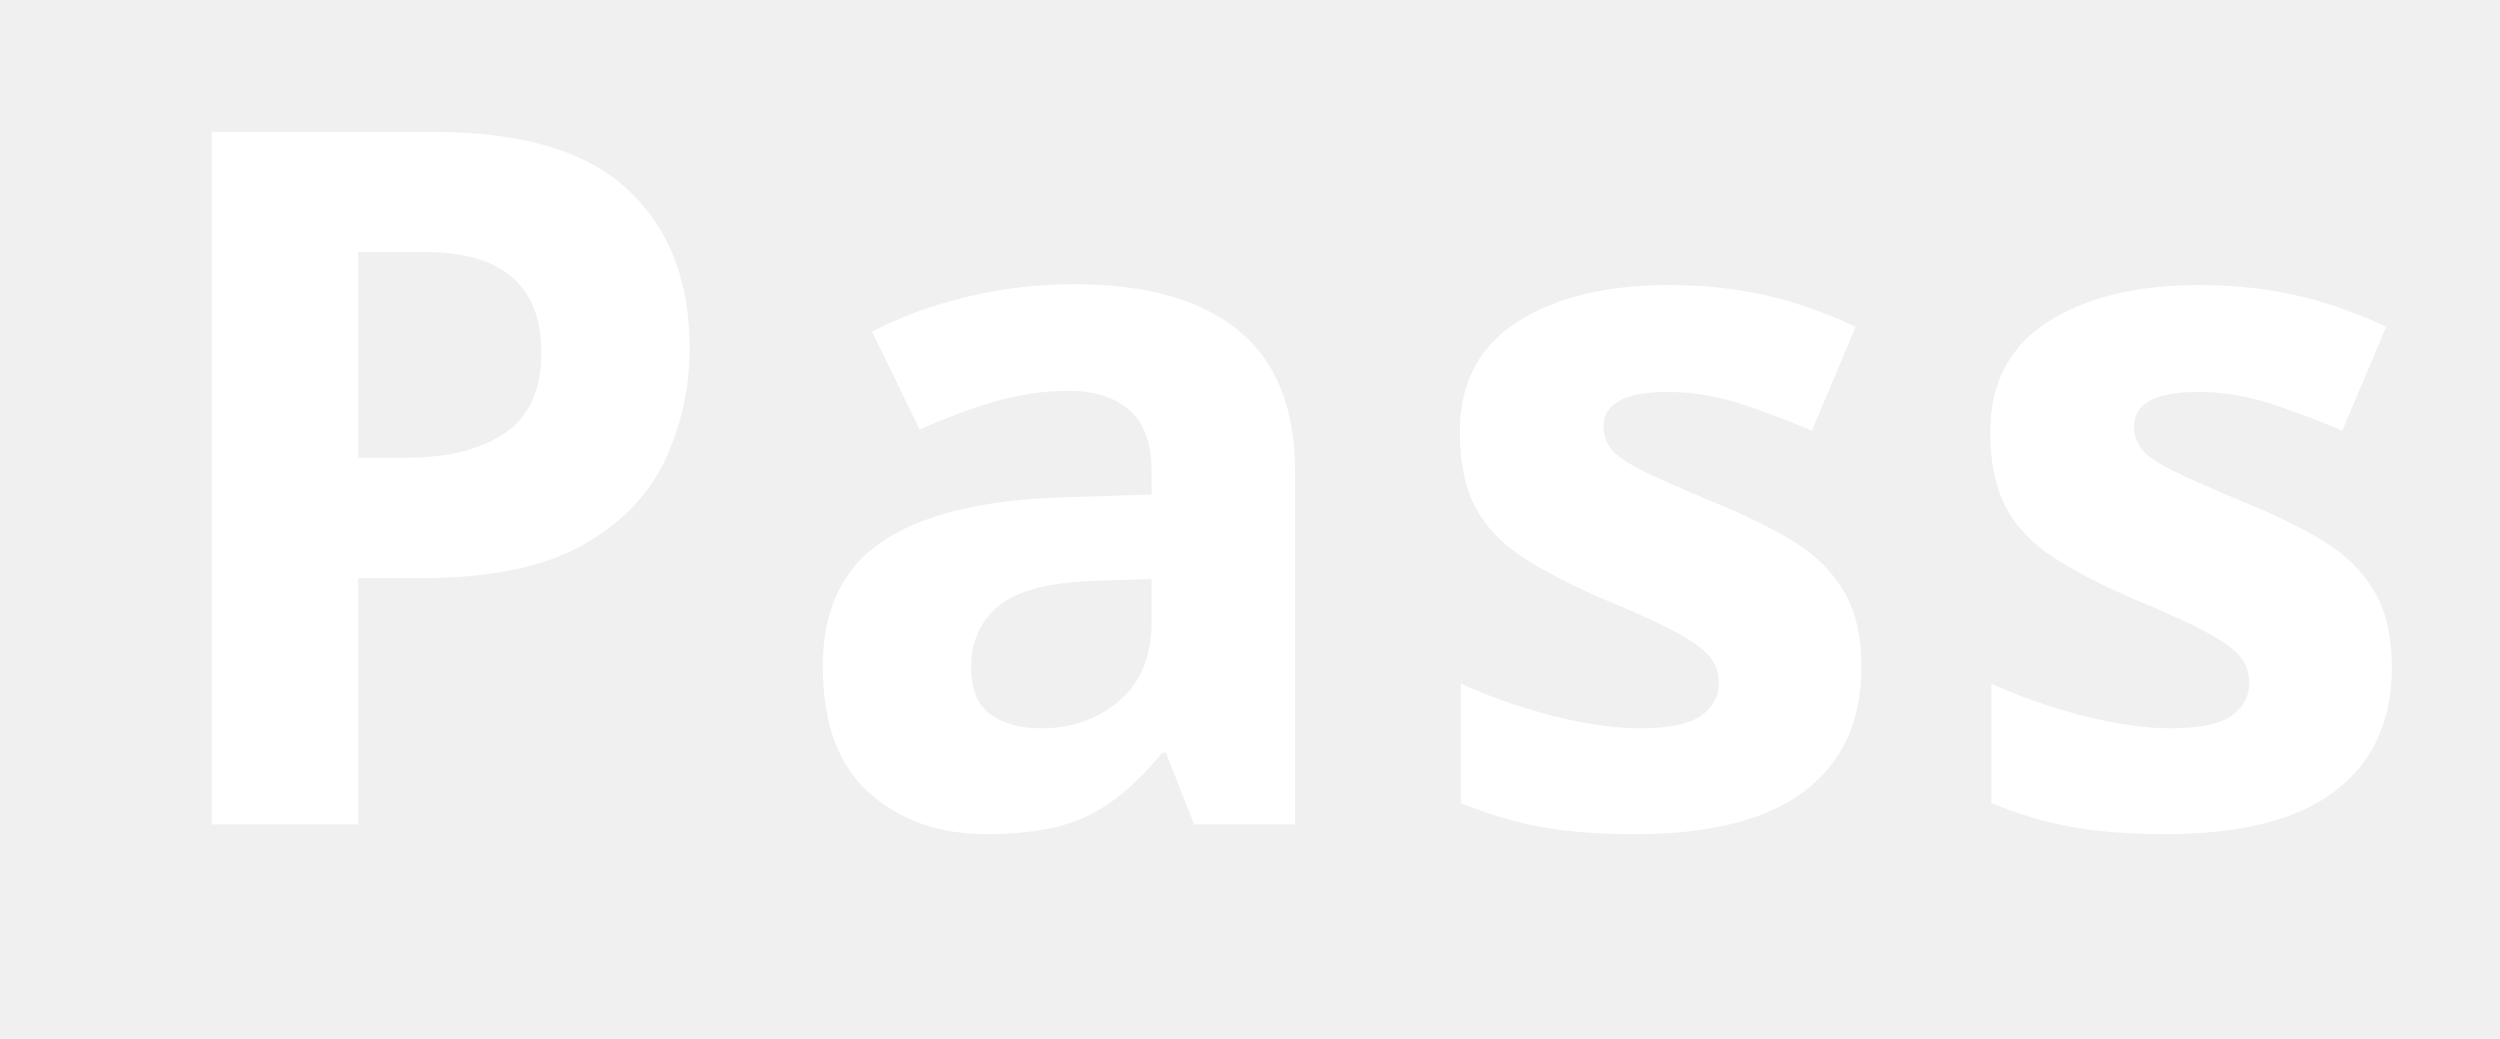
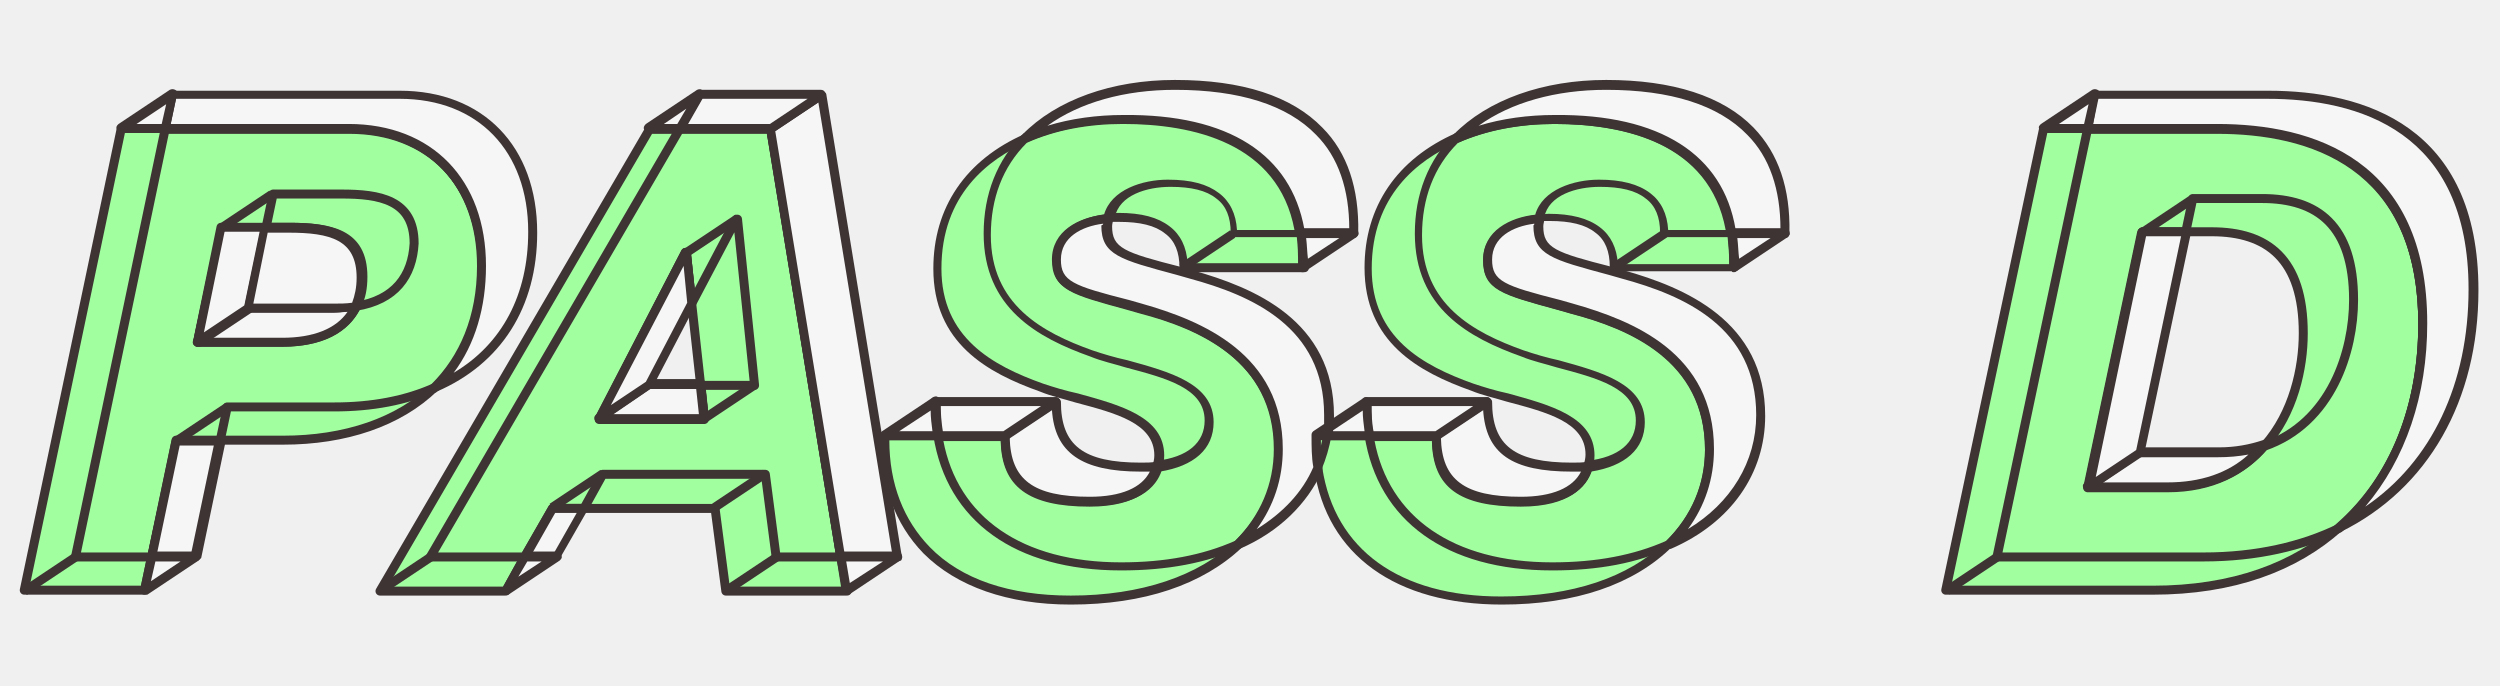
- <svg xmlns="http://www.w3.org/2000/svg" id="Calque_2" data-name="Calque 2" viewBox="0 0 144.35 59.94">
-   <defs>
-     <style>
-       .cls-1 {
-         fill: #fff;
-         font-family: Cinematografica-Heavy, Cinematografica;
-         font-size: 56px;
-         font-weight: 800;
-         letter-spacing: .05em;
-       }
-     </style>
-   </defs>
-   <g id="Calque_1-2" data-name="Calque 1">
-     <text class="cls-1" transform="translate(7.18 47.6)">
-       <tspan x="0" y="0">Pass-D</tspan>
-     </text>
+ <svg xmlns="http://www.w3.org/2000/svg" version="1.1" id="Calque_1" x="0px" y="0px" viewBox="0 0 278.3 76.3" style="enable-background:new 0 0 278.3 76.3;" xml:space="preserve">
+   <style type="text/css">
+ 	.st0{fill:#FFFFFF;}
+ 	.st1{fill:#F45342;}
+ 	.st2{fill:none;stroke:#332824;stroke-width:40;stroke-linecap:round;stroke-miterlimit:10;}
+ 	.st3{fill:none;stroke:#F45342;stroke-width:40;stroke-miterlimit:10;}
+ 	.st4{fill:none;stroke:#000000;stroke-linecap:round;stroke-linejoin:round;stroke-miterlimit:10;}
+ 	.st5{fill:#EFEBE9;stroke:#000000;stroke-miterlimit:10;}
+ 	.st6{fill:#3E3434;stroke:#000000;stroke-miterlimit:10;}
+ 	.st7{fill:#FFFBFA;stroke:#000000;stroke-miterlimit:10;}
+ 	.st8{fill:#DCF8DB;}
+ 	.st9{fill:#A2FFA0;stroke:#000000;stroke-miterlimit:10;}
+ 	.st10{fill:#FFFFFF;stroke:#000000;stroke-miterlimit:10;}
+ 	.st11{fill:#A2FFA0;stroke:#3E3434;stroke-linejoin:round;}
+ 	.st12{fill:#A2FFA0;}
+ 	.st13{fill:#3E3434;}
+ 	.st14{fill:none;stroke:#3E3434;stroke-linejoin:round;}
+ 	.st15{fill:#F6F6F6;}
+ </style>
+   <g>
+     <g>
+       <g>
+         <g>
+           <path class="st11" d="M38.8,14.3H13.5L2.7,65.7h13.4l0.8-3.8l2.7-12.9h11.9c6.9,0,12.9-2,16.9-5.9c3.2-3.2,5.2-7.7,5.2-13.5      C53.6,20.5,48,14.3,38.8,14.3z M24.6,25.3h7.6c4.2,0,8.1,0.6,8.1,5.5c0,1.2-0.2,2.3-0.6,3.2c-1.1,2.4-3.8,4-8.2,4H22L24.6,25.3z      " />
+         </g>
+       </g>
+     </g>
+     <g>
+       <g>
+         <g>
+           <path class="st11" d="M93.6,62l-7.8-47.6H72.3l-30,51.4h14l2.1-3.8l3.1-5.4h18.1l1.2,9.2h13.5L93.6,62z M76.3,28.1h0.1l0.6,5.7      l1,9.1l0.4,3.8H66.7L76.3,28.1z" />
+         </g>
+       </g>
+     </g>
+     <g>
+       <g>
+         <path class="st12" d="M127,34.3c-7.2-1.9-9.4-2.3-9.4-5.4c0-2.9,2.8-4.3,5.8-4.6c0.3,0,0.7,0,1,0c2.4,0,4.2,0.4,5.4,1.4     c1.2,0.9,1.8,2.2,1.8,4.2H145c0-1.4,0-2.6-0.2-3.8c-1.5-9.6-9.9-12.8-19.7-12.8c-3.8,0-7.6,0.7-11,2.1c-5.7,2.5-9.9,7.2-9.9,14.5     c0,7.6,5.2,10.9,11.6,13.2c5.3,1.9,13.1,2.4,13.1,7.6c0,0.4,0,0.8-0.2,1.2c-0.6,2.2-2.9,3.9-7.5,3.9c-6.3,0-9.4-1.8-9.4-7.4H98.5     c-0.1,12.2,8.4,18.4,20.7,18.4c8.5,0,14.8-2.5,18.7-6.2c3-2.9,4.5-6.6,4.5-10.6C142.3,39.9,134.1,36.2,127,34.3z" />
+       </g>
+     </g>
+     <g>
+       <g>
+         <path class="st13" d="M119.2,67.3c-7,0-12.7-2-16.4-5.7c-3.2-3.3-4.8-7.7-4.8-13.1c0-0.3,0.2-0.5,0.5-0.5h13.4     c0.3,0,0.5,0.2,0.5,0.5c0,4.9,2.5,6.8,8.9,6.8c3.9,0,6.4-1.2,7-3.5c0.1-0.3,0.2-0.7,0.2-1.1c0-3.6-4.3-4.7-8.8-5.9     c-1.3-0.4-2.7-0.7-3.9-1.2c-5.9-2.1-11.9-5.4-11.9-13.7c0-6.8,3.6-12.1,10.2-15c3.3-1.4,7.1-2.2,11.2-2.2     c11.9,0,18.8,4.6,20.2,13.2c0.2,1.2,0.3,2.5,0.2,3.9c0,0.3-0.2,0.5-0.5,0.5h-13.4c-0.3,0-0.5-0.2-0.5-0.5c0-1.7-0.5-3-1.6-3.8     c-1.1-0.9-2.8-1.3-5.1-1.3c-0.3,0-0.6,0-1,0c-2.6,0.2-5.3,1.4-5.3,4.1c0,2.4,1.3,2.9,7.6,4.5l1.4,0.4c0,0,0,0,0,0     c6.7,1.9,15.7,5.6,15.7,16.2c0,4.2-1.6,8-4.7,11C133.9,65.1,127.3,67.3,119.2,67.3z M99,49c0,4.9,1.6,8.9,4.5,11.9     c3.5,3.6,8.9,5.4,15.7,5.4c7.8,0,14.3-2.2,18.3-6.1c2.9-2.8,4.4-6.3,4.4-10.2c0-9.9-8.5-13.5-15-15.2l-1.4-0.4     c-6.2-1.7-8.3-2.2-8.3-5.5c0-3.3,3.2-4.8,6.2-5.1c0.3,0,0.7-0.1,1.1-0.1c2.6,0,4.4,0.5,5.7,1.5c1.2,0.9,1.9,2.3,2,4.1h12.4     c0-1.1-0.1-2.2-0.2-3.2c-1.5-10.2-11.3-12.4-19.2-12.4c-3.9,0-7.6,0.7-10.8,2.1c-4.4,1.9-9.6,5.9-9.6,14.1     c0,7.7,5.7,10.8,11.3,12.8c1.2,0.4,2.5,0.8,3.9,1.1c4.7,1.3,9.6,2.6,9.6,6.9c0,0.5-0.1,1-0.2,1.4c-0.4,1.6-2,4.2-7.9,4.2     c-6.8,0-9.8-2.2-9.9-7.3H99z" />
+       </g>
+     </g>
+     <g>
+       <g>
+         <path class="st12" d="M175,34.3c-7.2-1.9-9.4-2.3-9.4-5.4c0-2.9,2.8-4.3,5.8-4.6c0.3,0,0.7,0,1,0c2.4,0,4.2,0.4,5.4,1.4     c1.2,0.9,1.8,2.2,1.8,4.2H193c0-1.4,0-2.6-0.2-3.8c-1.4-9.6-9.9-12.8-19.6-12.8c-3.8,0-7.7,0.7-11,2.1h0     c-5.7,2.5-9.9,7.2-9.9,14.5c0,7.6,5.2,10.9,11.6,13.2c5.3,1.9,13.1,2.4,13.1,7.6c0,0.4,0,0.8-0.2,1.2c-0.6,2.2-2.9,3.9-7.5,3.9     c-6.3,0-9.4-1.8-9.4-7.4h-13.4c0,1.3,0.1,2.5,0.2,3.7c1.5,9.7,9.5,14.7,20.4,14.7c8.5,0,14.8-2.5,18.7-6.2     c3-2.9,4.5-6.6,4.5-10.6C190.4,39.9,182.1,36.2,175,34.3z" />
+       </g>
+     </g>
+     <g>
+       <g>
+         <path class="st13" d="M167.2,67.3c-11.8,0-19.5-5.5-20.9-15.1c-0.2-1.2-0.3-2.4-0.3-3.8c0-0.3,0.2-0.5,0.5-0.5h13.4     c0.3,0,0.5,0.2,0.5,0.5c0,4.9,2.5,6.8,8.9,6.8c3.9,0,6.4-1.2,7-3.5c0.1-0.3,0.2-0.7,0.2-1.1c0-3.6-4.3-4.7-8.8-5.9     c-1.3-0.4-2.7-0.7-3.9-1.2c-5.9-2.1-11.9-5.4-11.9-13.7c0-6.8,3.6-12.1,10.2-15c0,0,0,0,0.1,0c3.3-1.4,7.1-2.2,11.1-2.2     c11.9,0,18.8,4.6,20.1,13.2c0.2,1.2,0.3,2.5,0.2,3.9c0,0.3-0.2,0.5-0.5,0.5h-13.4c-0.3,0-0.5-0.2-0.5-0.5c0-1.7-0.5-3-1.6-3.8     c-1.1-0.9-2.8-1.3-5.1-1.3c-0.3,0-0.6,0-1,0c-2.6,0.2-5.3,1.4-5.3,4.1c0,2.4,1.3,2.9,7.6,4.5l1.4,0.4c0,0,0,0,0,0     c6.7,1.9,15.7,5.5,15.7,16.2c0,4.2-1.6,8-4.7,11C181.9,65.1,175.3,67.3,167.2,67.3z M147,49c0,1.1,0.1,2.1,0.2,3.1     c1.4,9.1,8.6,14.3,19.9,14.3c7.9,0,14.2-2.1,18.3-6.1c2.9-2.8,4.4-6.3,4.4-10.2c0-10-8.5-13.5-15-15.2l-1.4-0.4     c-6.2-1.7-8.3-2.2-8.3-5.5c0-3.3,3.2-4.8,6.2-5.1c0.3,0,0.7-0.1,1.1-0.1c2.5,0,4.4,0.5,5.7,1.5c1.2,0.9,1.9,2.3,2,4.1h12.4     c0-1.1-0.1-2.2-0.2-3.2c-1.5-10.2-11.3-12.4-19.2-12.4c-3.9,0-7.6,0.7-10.8,2.1c0,0,0,0-0.1,0c-4.4,1.9-9.5,5.9-9.5,14     c0,7.7,5.7,10.8,11.3,12.8c1.2,0.4,2.5,0.8,3.9,1.1c4.7,1.3,9.6,2.6,9.6,6.9c0,0.5-0.1,1-0.2,1.4c-0.4,1.6-2,4.2-7.9,4.2     c-6.8,0-9.8-2.1-9.9-7.3H147z" />
+       </g>
+     </g>
+     <g>
+       <g>
+         <g>
+           <path class="st11" d="M246.8,14.3h-19.3l-10.9,51.4h23c9,0,15.9-2.6,20.8-7c6.3-5.5,9.3-13.7,9.3-22.7      C269.7,20.2,260,14.3,246.8,14.3z M238.5,25.8h7.7c6.2,0,10.2,3,10.2,11.3c0,3.9-1.1,8.9-4.3,12.5c-2.3,2.7-5.8,4.6-10.7,4.6      h-8.9L238.5,25.8z" />
+         </g>
+       </g>
+     </g>
+     <g>
+       <g>
+         <g>
+           <g>
+             <g>
+               <path class="st14" d="M38.8,14.3H18.4L8.4,62h8.5l2.7-12.9h4.9l0.8-3.8h11.9c4.2,0,8-0.7,11.3-2.2c3.2-3.2,5.2-7.7,5.2-13.5        C53.6,20.5,48,14.3,38.8,14.3z M39.6,34.1c-1.1,2.4-3.8,4-8.2,4H22l2.7-12.7h4.9l0.8-3.8h7.6c4.2,0,8.1,0.6,8.1,5.5        C45.9,30.7,44,33.4,39.6,34.1z" />
+             </g>
+           </g>
+         </g>
+       </g>
+     </g>
+     <g>
+       <g>
+         <polygon class="st15" points="24.5,49.1 21.8,62 16.9,62 19.6,49.1    " />
+       </g>
+     </g>
+     <g>
+       <g>
+         <path class="st13" d="M21.8,62.5h-4.9c-0.2,0-0.3-0.1-0.4-0.2c-0.1-0.1-0.1-0.3-0.1-0.4L19.2,49c0-0.2,0.3-0.4,0.5-0.4h4.9     c0.2,0,0.3,0.1,0.4,0.2c0.1,0.1,0.1,0.3,0.1,0.4l-2.7,12.9C22.2,62.3,22,62.5,21.8,62.5z M17.5,61.5h3.8l2.5-11.9H20L17.5,61.5z" />
+       </g>
+     </g>
+     <g>
+       <g>
+         <path class="st15" d="M39.6,34.1c-1.1,2.4-3.8,4-8.2,4H22l5.7-3.8h9.4C38,34.3,38.8,34.2,39.6,34.1z" />
+       </g>
+     </g>
+     <g>
+       <g>
+         <path class="st13" d="M31.4,38.6H22c-0.2,0-0.4-0.1-0.5-0.4c-0.1-0.2,0-0.4,0.2-0.6l5.7-3.8c0.1-0.1,0.2-0.1,0.3-0.1h9.4     c0.9,0,1.7-0.1,2.5-0.2c0.2,0,0.4,0,0.5,0.2c0.1,0.1,0.1,0.3,0.1,0.5C39.2,36.3,36.9,38.6,31.4,38.6z M23.6,37.6h7.8     c3.5,0,6-1,7.3-2.9c-0.5,0-1.1,0.1-1.6,0.1h-9.3L23.6,37.6z" />
+       </g>
+     </g>
+     <g>
+       <g>
+         <polygon class="st15" points="29.5,25.3 27.6,34.3 22,38.1 24.6,25.3    " />
+       </g>
+     </g>
+     <g>
+       <g>
+         <path class="st13" d="M22,38.6c-0.1,0-0.2,0-0.3-0.1c-0.2-0.1-0.3-0.3-0.2-0.5l2.7-12.7c0-0.2,0.3-0.4,0.5-0.4h4.9     c0.2,0,0.3,0.1,0.4,0.2c0.1,0.1,0.1,0.3,0.1,0.4l-1.9,9c0,0.1-0.1,0.2-0.2,0.3l-5.7,3.8C22.1,38.6,22,38.6,22,38.6z M25,25.8     L22.7,37l4.5-3l1.7-8.2H25z" />
+       </g>
+     </g>
+     <g>
+       <g>
+         <path class="st15" d="M40.2,30.9c0,1.2-0.2,2.3-0.6,3.2c-0.8,0.1-1.6,0.2-2.5,0.2h-9.4l1.9-9h2.7C36.4,25.3,40.2,25.9,40.2,30.9z     " />
+       </g>
+     </g>
+     <g>
+       <g>
+         <path class="st13" d="M37.1,34.8h-9.4c-0.2,0-0.3-0.1-0.4-0.2c-0.1-0.1-0.1-0.3-0.1-0.4l1.9-9c0-0.2,0.3-0.4,0.5-0.4h2.7     c4.5,0,8.6,0.7,8.6,6c0,1.3-0.2,2.4-0.7,3.4c-0.1,0.2-0.2,0.3-0.4,0.3C38.8,34.7,38,34.8,37.1,34.8z M28.2,33.8h8.8     c0.8,0,1.5,0,2.2-0.1c0.3-0.8,0.5-1.7,0.5-2.8c0-4.2-2.9-5-7.6-5h-2.3L28.2,33.8z" />
+       </g>
+     </g>
+     <g>
+       <g>
+         <path class="st15" d="M59.3,25.9c0,8.7-4.3,14.4-10.8,17.3c3.2-3.2,5.2-7.7,5.2-13.5c0-9.1-5.6-15.3-14.8-15.3H18.4l0.8-3.8h25.3     C53.7,10.5,59.3,16.7,59.3,25.9z" />
+       </g>
+     </g>
+     <g>
+       <g>
+         <path class="st13" d="M48.5,43.7c-0.2,0-0.3-0.1-0.4-0.2c-0.1-0.2-0.1-0.5,0.1-0.6c3.3-3.3,5-7.7,5-13.2c0-9-5.6-14.8-14.3-14.8     H18.4c-0.2,0-0.3-0.1-0.4-0.2c-0.1-0.1-0.1-0.3-0.1-0.4l0.8-3.8c0-0.2,0.3-0.4,0.5-0.4h25.3c9.3,0,15.3,6.2,15.3,15.8     c0,8.3-4,14.6-11.2,17.7C48.6,43.7,48.5,43.7,48.5,43.7z M19,13.8h19.8c9.3,0,15.3,6.2,15.3,15.8c0,4.6-1.2,8.7-3.6,11.9     c5.4-3.2,8.3-8.7,8.3-15.7c0-9-5.6-14.8-14.3-14.8H19.6L19,13.8z" />
+       </g>
+     </g>
+     <g>
+       <g>
+         <g>
+           <g>
+             <path class="st14" d="M85.8,14.3H75.7L47.9,62h10.5l3.1-5.4H65l2.1-3.8h18.1l1.2,9.2h7.2L85.8,14.3z M78.4,46.6H66.7l9.6-18.5       h0.1l0.6,5.7l4.9-9.3l0.1-0.1h0.1l1.9,18.5H78L78.4,46.6z" />
+           </g>
+         </g>
+       </g>
+     </g>
+     <g>
+       <g>
+         <polygon class="st15" points="99.9,62 93.6,62 85.8,14.3 91.5,10.5    " />
+       </g>
+     </g>
+     <g>
+       <g>
+         <path class="st13" d="M99.9,62.5h-6.3c-0.2,0-0.5-0.2-0.5-0.4l-7.8-47.6c0-0.2,0.1-0.4,0.2-0.5l5.7-3.8c0.1-0.1,0.3-0.1,0.5,0     c0.2,0.1,0.3,0.2,0.3,0.4l8.4,51.4c0,0.1,0,0.3-0.1,0.4C100.2,62.4,100.1,62.5,99.9,62.5z M94,61.5h5.3l-8.2-50.1l-4.8,3.2     L94,61.5z" />
+       </g>
+     </g>
+     <g>
+       <g>
+         <polygon class="st15" points="91.5,10.5 85.8,14.3 75.7,14.3 77.9,10.5    " />
+       </g>
+     </g>
+     <g>
+       <g>
+         <path class="st13" d="M85.8,14.8H75.7c-0.2,0-0.3-0.1-0.4-0.3c-0.1-0.2-0.1-0.3,0-0.5l2.2-3.8c0.1-0.2,0.3-0.2,0.4-0.2h13.5     c0.2,0,0.4,0.1,0.5,0.4s0,0.4-0.2,0.6l-5.7,3.8C86,14.8,85.9,14.8,85.8,14.8z M76.6,13.8h9.1l4.2-2.8H78.2L76.6,13.8z" />
+       </g>
+     </g>
+     <g>
+       <g>
+         <polygon class="st15" points="78.4,46.6 66.7,46.6 72.3,42.8 78,42.8    " />
+       </g>
+     </g>
+     <g>
+       <g>
+         <path class="st13" d="M78.4,47.1H66.7c-0.2,0-0.4-0.1-0.5-0.4s0-0.4,0.2-0.6l5.7-3.8c0.1-0.1,0.2-0.1,0.3-0.1H78     c0.3,0,0.5,0.2,0.5,0.4l0.4,3.8c0,0.1,0,0.3-0.1,0.4C78.7,47,78.5,47.1,78.4,47.1z M68.3,46.1h9.5l-0.3-2.8h-5.1L68.3,46.1z" />
+       </g>
+     </g>
+     <g>
+       <g>
+         <polygon class="st15" points="77.1,33.8 72.3,42.8 66.7,46.6 76.3,28.1 76.5,28.1    " />
+       </g>
+     </g>
+     <g>
+       <g>
+         <path class="st13" d="M66.7,47.1c-0.1,0-0.2,0-0.3-0.1c-0.2-0.2-0.2-0.4-0.1-0.6l9.6-18.5c0.1-0.2,0.3-0.3,0.4-0.3h0.1     c0.3,0,0.5,0.2,0.5,0.4l0.6,5.7c0,0.1,0,0.2-0.1,0.3l-4.7,9c0,0.1-0.1,0.1-0.2,0.2L66.9,47C66.9,47.1,66.8,47.1,66.7,47.1z      M76.1,29.6L68,45.1l3.9-2.6l4.6-8.8L76.1,29.6z" />
+       </g>
+     </g>
+     <g>
+       <g>
+         <polygon class="st15" points="65,56.5 62,62 58.4,62 61.5,56.5    " />
+       </g>
+     </g>
+     <g>
+       <g>
+         <path class="st13" d="M62,62.5h-3.5c-0.2,0-0.3-0.1-0.4-0.2s-0.1-0.3,0-0.5l3.1-5.4c0.1-0.2,0.3-0.3,0.4-0.3H65     c0.2,0,0.3,0.1,0.4,0.2c0.1,0.2,0.1,0.3,0,0.5l-3.1,5.4C62.3,62.4,62.1,62.5,62,62.5z M59.3,61.5h2.4l2.5-4.4h-2.4L59.3,61.5z" />
+       </g>
+     </g>
+     <g>
+       <g>
+         <path class="st13" d="M124.8,63.5c-11.8,0-19.4-5.5-20.9-15c0-0.1,0-0.3,0.1-0.4c0.1-0.1,0.2-0.2,0.4-0.2h7.5     c0.3,0,0.5,0.2,0.5,0.5c0,4.9,2.5,6.8,8.9,6.8c3.9,0,6.4-1.2,7-3.5c0.1-0.2,0.2-0.3,0.4-0.4c3.5-0.4,5.4-2,5.4-4.5     c0-3.6-4.3-4.7-8.8-5.9c-1.3-0.4-2.7-0.7-3.9-1.2c-5.9-2.1-11.9-5.4-11.9-13.7c0-4.4,1.5-8.2,4.4-11.1c0,0,0.1-0.1,0.2-0.1     c3.3-1.4,7.1-2.2,11.2-2.2c11.9,0,18.8,4.6,20.2,13.2c0,0.1,0,0.3-0.1,0.4c-0.1,0.1-0.2,0.2-0.4,0.2h-7.5c-0.3,0-0.5-0.2-0.5-0.5     c0-1.7-0.5-3-1.6-3.8c-1.1-0.9-2.8-1.3-5.1-1.3c-2.6,0-5.7,0.9-6.2,3.4c0,0.2-0.2,0.4-0.4,0.4c-2.6,0.2-5.3,1.4-5.3,4.1     c0,2.4,1.3,2.9,7.6,4.5l1.4,0.4c0,0,0,0,0,0c6.7,1.9,15.7,5.6,15.7,16.2c0,4.2-1.6,8-4.7,11c0,0-0.1,0.1-0.1,0.1     C134.3,62.7,129.9,63.5,124.8,63.5z M105,49c1.6,8.6,8.8,13.6,19.8,13.6c4.9,0,9.1-0.8,12.7-2.4c2.8-2.8,4.3-6.3,4.3-10.2     c0-9.9-8.5-13.5-15-15.2l-1.4-0.4c-6.2-1.7-8.3-2.2-8.3-5.5c0-3.2,3-4.7,5.8-5c0.8-2.8,4.3-3.9,7.1-3.9c2.6,0,4.4,0.5,5.7,1.5     c1.2,0.9,1.9,2.3,2,4.1h6.4c-1.8-9.7-11.3-11.8-19.1-11.8c-3.9,0-7.6,0.7-10.7,2.1c-2.7,2.7-4,6.2-4,10.3     c0,7.7,5.7,10.8,11.3,12.8c1.2,0.4,2.5,0.8,3.9,1.1c4.7,1.3,9.6,2.6,9.6,6.9c0,3-2.2,4.9-6,5.5c-0.5,1.6-2.3,3.9-7.8,3.9     c-6.8,0-9.8-2.2-9.9-7.3H105z M146.8,52.6C146.7,52.6,146.7,52.6,146.8,52.6c-0.3,0-0.5-0.2-0.5-0.4c-0.2-1.2-0.3-2.4-0.3-3.8     c0-0.2,0.1-0.3,0.2-0.4l1.4-1c0.2-0.1,0.4-0.1,0.5,0c0.2,0.1,0.3,0.3,0.2,0.5c0,0.3-0.1,0.7-0.1,1c-0.2,1.3-0.6,2.6-1.1,3.8     C147.1,52.5,146.9,52.6,146.8,52.6z M147,48.7c0,0.4,0,0.8,0,1.1c0.1-0.4,0.2-0.9,0.3-1.4L147,48.7z" />
+       </g>
+     </g>
+     <g>
+       <g>
+         <path class="st15" d="M150.7,26h-5.9c-1.5-9.6-9.9-12.8-19.7-12.8c-3.8,0-7.6,0.7-11,2.1c4-4.1,10.4-5.9,16.7-5.9     C141.7,9.5,151,13.5,150.7,26z" />
+       </g>
+     </g>
+     <g>
+       <g>
+         <path class="st13" d="M150.7,26.5h-5.9c-0.2,0-0.5-0.2-0.5-0.4c-1.5-10.2-11.3-12.4-19.2-12.4c-3.9,0-7.6,0.7-10.8,2.1     c-0.2,0.1-0.5,0-0.6-0.2c-0.1-0.2-0.1-0.5,0.1-0.6c3.8-3.9,10-6.1,17-6.1c7.5,0,13,1.8,16.4,5.3c2.8,2.8,4.1,6.8,4,11.7     C151.2,26.3,150.9,26.5,150.7,26.5z M145.2,25.5h5c0-4.4-1.2-8-3.7-10.5c-3.2-3.3-8.5-5-15.7-5c-5.6,0-10.6,1.4-14.2,4     c2.6-0.8,5.5-1.2,8.5-1.2C136.8,12.7,143.7,17.2,145.2,25.5z" />
+       </g>
+     </g>
+     <g>
+       <g>
+         <path class="st15" d="M147.9,47.5l-1.4,1c0,1.3,0.1,2.5,0.2,3.7c-1.6,3.5-4.6,6.5-8.9,8.4c3-2.9,4.5-6.6,4.5-10.6     c0-10.1-8.3-13.8-15.3-15.7c-7.2-1.9-9.4-2.3-9.4-5.4c0-2.9,2.8-4.3,5.8-4.6c-0.1,0.2-0.1,0.5-0.1,0.8c0,3.1,2.2,3.4,9.4,5.4     c7.1,1.9,15.3,5.6,15.3,15.7C148,46.6,148,47.1,147.9,47.5z" />
+       </g>
+     </g>
+     <g>
+       <g>
+         <path class="st13" d="M137.8,61.1c-0.2,0-0.3-0.1-0.4-0.2c-0.1-0.2-0.1-0.5,0.1-0.6c2.9-2.8,4.4-6.3,4.4-10.2     c0-9.9-8.5-13.5-15-15.2l-1.4-0.4c-6.2-1.7-8.3-2.2-8.3-5.5c0-3.3,3.2-4.8,6.2-5.1c0.2,0,0.3,0.1,0.4,0.2     c0.1,0.1,0.1,0.3,0.1,0.4c0,0.2-0.1,0.4-0.1,0.7c0,2.4,1.3,2.9,7.6,4.5l1.4,0.4c6.7,1.9,15.7,5.5,15.7,16.2c0,0.5,0,0.9-0.1,1.3     c0,0.2-0.1,0.3-0.2,0.4l-1.2,0.8c0,1.2,0.1,2.3,0.2,3.3c0,0.1,0,0.2,0,0.3c-1.7,3.7-4.8,6.8-9.2,8.7     C137.9,61.1,137.9,61.1,137.8,61.1z M122.8,24.9c-2.4,0.3-4.7,1.5-4.7,4c0,2.4,1.3,2.9,7.6,4.5l1.4,0.4     c6.7,1.9,15.7,5.6,15.7,16.2c0,3.3-1,6.3-2.9,8.9c2.9-1.8,5.1-4.1,6.3-6.9c-0.2-1.1-0.2-2.3-0.2-3.6c0-0.2,0.1-0.3,0.2-0.4     l1.2-0.8c0-0.3,0-0.7,0-1c0-9.8-8-13.3-15-15.2l-1.4-0.4c-6.3-1.7-8.4-2.2-8.4-5.5C122.8,25,122.8,25,122.8,24.9z" />
+       </g>
+     </g>
+     <g>
+       <g>
+         <path class="st15" d="M128.8,51.9c-0.6,2.2-2.9,3.9-7.5,3.9c-6.3,0-9.4-1.8-9.4-7.4l5.7-3.8c0,5.6,3.1,7.4,9.4,7.4     C127.6,52,128.2,52,128.8,51.9z" />
+       </g>
+     </g>
+     <g>
+       <g>
+         <path class="st13" d="M121.3,56.3c-7,0-9.9-2.3-9.9-7.8c0-0.2,0.1-0.3,0.2-0.4l5.7-3.8c0.2-0.1,0.4-0.1,0.5,0     c0.2,0.1,0.3,0.3,0.3,0.4c0,4.9,2.5,6.8,8.9,6.8c0.6,0,1.2,0,1.7-0.1c0.2,0,0.3,0,0.4,0.2s0.1,0.3,0.1,0.5     C128.8,53.6,127.3,56.3,121.3,56.3z M112.4,48.7c0.1,4.7,2.6,6.6,8.9,6.6c3.5,0,5.8-1,6.7-2.8c-0.3,0-0.7,0-1,0     c-6.6,0-9.6-2.1-9.9-6.9L112.4,48.7z" />
+       </g>
+     </g>
+     <g>
+       <g>
+         <path class="st15" d="M117.5,44.7l-5.7,3.8h-7.5c-0.2-1.2-0.3-2.4-0.3-3.8H117.5z" />
+       </g>
+     </g>
+     <g>
+       <g>
+         <path class="st13" d="M111.9,49h-7.5c-0.2,0-0.5-0.2-0.5-0.4c-0.2-1.2-0.3-2.5-0.3-3.9c0-0.3,0.2-0.5,0.5-0.5h13.4     c0.2,0,0.4,0.1,0.5,0.4s0,0.4-0.2,0.6l-5.7,3.8C112.1,48.9,112,49,111.9,49z M104.8,48h6.9l4.2-2.8h-11.2     C104.7,46.1,104.7,47.1,104.8,48z" />
+       </g>
+     </g>
+     <g>
+       <g>
+         <path class="st13" d="M172.8,63.5c-11.8,0-19.4-5.5-20.9-15c0-0.1,0-0.3,0.1-0.4c0.1-0.1,0.2-0.2,0.4-0.2h7.5     c0.3,0,0.5,0.2,0.5,0.5c0,4.9,2.5,6.8,8.9,6.8c3.9,0,6.4-1.2,7-3.5c0.1-0.2,0.2-0.3,0.4-0.4c3.5-0.4,5.4-2,5.4-4.5     c0-3.6-4.3-4.7-8.8-5.9c-1.3-0.4-2.7-0.7-3.9-1.2c-5.9-2.1-11.9-5.4-11.9-13.7c0-4.4,1.5-8.2,4.4-11.1c0.1-0.1,0.1-0.1,0.2-0.1     c3.3-1.4,7.1-2.2,11.1-2.2c11.9,0,18.8,4.6,20.1,13.2c0,0.1,0,0.3-0.1,0.4c-0.1,0.1-0.2,0.2-0.4,0.2h-7.5c-0.3,0-0.5-0.2-0.5-0.5     c0-1.7-0.5-3-1.6-3.8c-1.1-0.9-2.8-1.3-5.1-1.3c-2.6,0-5.7,0.9-6.2,3.4c0,0.2-0.2,0.4-0.4,0.4c-2.6,0.2-5.3,1.4-5.3,4.1     c0,2.4,1.3,2.9,7.6,4.5l1.4,0.4c0,0,0,0,0,0c6.7,1.9,15.7,5.5,15.7,16.2c0,4.2-1.6,8-4.7,11c0,0-0.1,0.1-0.1,0.1     C182.3,62.7,177.9,63.5,172.8,63.5z M153,49c1.6,8.6,8.8,13.6,19.8,13.6c4.9,0,9.1-0.8,12.7-2.4c2.8-2.8,4.3-6.3,4.3-10.2     c0-10-8.5-13.5-15-15.2l-1.4-0.4c-6.2-1.7-8.3-2.2-8.3-5.5c0-3.2,3-4.7,5.8-5c0.8-2.8,4.3-3.9,7.1-3.9c2.5,0,4.4,0.5,5.7,1.5     c1.2,0.9,1.9,2.3,2,4.1h6.4c-1.8-9.7-11.3-11.8-19.1-11.8c-3.9,0-7.6,0.7-10.7,2.1c-2.7,2.7-4,6.2-4,10.3     c0,7.7,5.7,10.8,11.3,12.8c1.2,0.4,2.5,0.8,3.9,1.1c4.7,1.3,9.6,2.6,9.6,6.9c0,3-2.2,4.9-6,5.5c-0.5,1.6-2.3,3.9-7.8,3.9     c-6.8,0-9.8-2.1-9.9-7.3H153z" />
+       </g>
+     </g>
+     <g>
+       <g>
+         <path class="st15" d="M198.7,26h-5.9c-1.4-9.6-9.9-12.8-19.6-12.8c-3.8,0-7.7,0.7-11,2.1c4-4.1,10.4-5.9,16.7-5.9     C189.8,9.5,199.1,13.5,198.7,26z" />
+       </g>
+     </g>
+     <g>
+       <g>
+         <path class="st13" d="M198.7,26.5h-5.9c-0.2,0-0.5-0.2-0.5-0.4c-1.5-10.2-11.3-12.4-19.2-12.4c-3.9,0-7.6,0.7-10.8,2.1     c-0.2,0.1-0.5,0-0.6-0.2c-0.1-0.2-0.1-0.5,0.1-0.6c3.8-3.9,10-6.1,17-6.1c7.4,0,13,1.8,16.4,5.3c2.8,2.9,4.1,6.8,4,11.7     C199.2,26.3,199,26.5,198.7,26.5z M193.2,25.5h5c0-4.4-1.2-8-3.7-10.5c-3.2-3.3-8.5-5-15.7-5c-5.6,0-10.6,1.4-14.2,4     c2.6-0.8,5.5-1.2,8.5-1.2C184.8,12.7,191.8,17.2,193.2,25.5z" />
+       </g>
+     </g>
+     <g>
+       <g>
+         <path class="st15" d="M196,46.2c0,6-3.5,11.4-10.2,14.4c3-2.9,4.5-6.6,4.5-10.6c0-10.1-8.3-13.8-15.3-15.7     c-7.2-1.9-9.4-2.3-9.4-5.4c0-2.9,2.8-4.3,5.8-4.6c-0.1,0.2-0.1,0.5-0.1,0.8c0,3.1,2.2,3.4,9.4,5.4C187.7,32.4,196,36.1,196,46.2z     " />
+       </g>
+     </g>
+     <g>
+       <g>
+         <path class="st13" d="M185.8,61.1c-0.2,0-0.3-0.1-0.4-0.2c-0.1-0.2-0.1-0.5,0.1-0.6c2.9-2.8,4.4-6.3,4.4-10.2     c0-10-8.5-13.5-15-15.2l-1.4-0.4c-6.2-1.7-8.3-2.2-8.3-5.5c0-3.3,3.2-4.8,6.2-5.1c0.2,0,0.3,0.1,0.4,0.2c0.1,0.1,0.1,0.3,0.1,0.4     c0,0.2-0.1,0.4-0.1,0.7c0,2.4,1.3,2.9,7.6,4.5l1.4,0.4c6.7,1.9,15.7,5.6,15.7,16.2c0,6.4-3.8,11.9-10.5,14.8     C186,61.1,185.9,61.1,185.8,61.1z M170.8,24.9c-2.4,0.3-4.7,1.5-4.7,4c0,2.4,1.3,2.9,7.6,4.5l1.4,0.4c6.7,1.9,15.7,5.5,15.7,16.2     c0,3.3-1,6.3-2.9,8.9c4.8-2.9,7.6-7.5,7.6-12.7c0-9.8-8-13.3-15-15.2l-1.4-0.4c-6.3-1.7-8.4-2.2-8.4-5.5     C170.8,25,170.8,25,170.8,24.9z" />
+       </g>
+     </g>
+     <g>
+       <g>
+         <path class="st15" d="M176.8,51.9c-0.6,2.2-2.9,3.9-7.5,3.9c-6.3,0-9.4-1.8-9.4-7.4l5.7-3.8c0,5.6,3.1,7.4,9.4,7.4     C175.6,52,176.2,52,176.8,51.9z" />
+       </g>
+     </g>
+     <g>
+       <g>
+         <path class="st13" d="M169.3,56.3c-7.1,0-9.9-2.3-9.9-7.8c0-0.2,0.1-0.3,0.2-0.4l5.7-3.8c0.2-0.1,0.4-0.1,0.5,0     c0.2,0.1,0.3,0.3,0.3,0.4c0,4.9,2.5,6.8,8.9,6.8c0.6,0,1.2,0,1.7-0.1c0.2,0,0.3,0,0.4,0.2c0.1,0.1,0.1,0.3,0.1,0.5     C176.9,53.6,175.3,56.3,169.3,56.3z M160.4,48.7c0.1,4.7,2.6,6.6,8.9,6.6c3.5,0,5.8-1,6.7-2.8c-0.3,0-0.7,0-1,0     c-6.7,0-9.6-2-9.9-6.9L160.4,48.7z" />
+       </g>
+     </g>
+     <g>
+       <g>
+         <path class="st15" d="M165.6,44.7l-5.7,3.8h-7.5c-0.2-1.2-0.3-2.4-0.3-3.8H165.6z" />
+       </g>
+     </g>
+     <g>
+       <g>
+         <path class="st13" d="M159.9,49h-7.5c-0.2,0-0.5-0.2-0.5-0.4c-0.2-1.2-0.3-2.5-0.3-3.9c0-0.3,0.2-0.5,0.5-0.5h13.4     c0.2,0,0.4,0.1,0.5,0.4s0,0.4-0.2,0.6l-5.7,3.8C160.1,48.9,160,49,159.9,49z M152.9,48h6.9l4.2-2.8h-11.3     C152.7,46.1,152.7,47.1,152.9,48z" />
+       </g>
+     </g>
+     <g>
+       <g>
+         <g>
+           <path class="st14" d="M246.8,14.3h-14.4L222.3,62h23c5.9,0,11-1.2,15.1-3.2c6.3-5.5,9.3-13.7,9.3-22.7      C269.7,20.2,260,14.3,246.8,14.3z M252,49.7c-2.3,2.7-5.8,4.6-10.7,4.6h-8.9l6-28.4h4.9l0.8-3.8h7.7c6.2,0,10.2,3,10.2,11.3      C262,39,259.6,47.1,252,49.7z" />
+         </g>
+       </g>
+     </g>
+     <g>
+       <g>
+         <path class="st15" d="M252,49.7c-2.3,2.7-5.8,4.6-10.7,4.6h-8.9l5.7-3.8h8.9C248.9,50.4,250.6,50.2,252,49.7z" />
+       </g>
+     </g>
+     <g>
+       <g>
+         <path class="st13" d="M241.3,54.7h-8.9c-0.2,0-0.4-0.1-0.5-0.4s0-0.4,0.2-0.6l5.7-3.8c0.1-0.1,0.2-0.1,0.3-0.1h8.9     c1.8,0,3.4-0.3,4.9-0.8c0.2-0.1,0.4,0,0.6,0.2c0.1,0.2,0.1,0.4,0,0.6C249.7,53.1,246,54.7,241.3,54.7z M234.1,53.7h7.2     c3.6,0,6.7-1,9-3.1c-1.1,0.2-2.2,0.3-3.4,0.3h-8.7L234.1,53.7z" />
+       </g>
+     </g>
+     <g>
+       <g>
+         <polygon class="st15" points="243.3,25.8 238.1,50.4 232.5,54.2 238.5,25.8    " />
+       </g>
+     </g>
+     <g>
+       <g>
+         <path class="st13" d="M232.5,54.7c-0.1,0-0.2,0-0.3-0.1c-0.2-0.1-0.3-0.3-0.2-0.5l6-28.4c0-0.2,0.3-0.4,0.5-0.4h4.9     c0.2,0,0.3,0.1,0.4,0.2c0.1,0.1,0.1,0.3,0.1,0.4l-5.2,24.6c0,0.1-0.1,0.2-0.2,0.3l-5.7,3.8C232.7,54.7,232.6,54.7,232.5,54.7z      M238.9,26.3l-5.6,26.8l4.5-3l5-23.8H238.9z" />
+       </g>
+     </g>
+     <g>
+       <g>
+         <path class="st15" d="M275.4,32.3c0,11.3-4.9,21.5-15,26.5c6.3-5.5,9.3-13.7,9.3-22.7c0-15.8-9.7-21.8-22.9-21.8h-14.4l0.8-3.8     h19.3C265.7,10.5,275.4,16.5,275.4,32.3z" />
+       </g>
+     </g>
+     <g>
+       <g>
+         <path class="st13" d="M260.4,59.3c-0.2,0-0.3-0.1-0.4-0.2c-0.1-0.2-0.1-0.5,0.1-0.7c5.9-5.2,9.1-13.1,9.1-22.3     c0-17.6-12.2-21.2-22.4-21.2h-14.4c-0.2,0-0.3-0.1-0.4-0.2s-0.1-0.3-0.1-0.4l0.8-3.8c0-0.2,0.3-0.4,0.5-0.4h19.3     c10.7,0,23.4,3.9,23.4,22.2c0,12.3-5.6,22.1-15.3,26.9C260.5,59.2,260.5,59.3,260.4,59.3z M233,13.8h13.8     c10.7,0,23.4,3.9,23.4,22.2c0,8-2.4,15.1-6.9,20.4c7.4-5,11.5-13.7,11.5-24.2c0-17.6-12.2-21.2-22.4-21.2h-18.9L233,13.8z" />
+       </g>
+     </g>
+     <g>
+       <polygon class="st15" points="19.2,10.5 18.4,14.3 13.5,14.3   " />
+     </g>
+     <g>
+       <path class="st13" d="M18.4,14.8h-4.9c-0.2,0-0.4-0.1-0.5-0.4s0-0.4,0.2-0.6l5.7-3.8c0.2-0.1,0.4-0.1,0.6,0    c0.2,0.1,0.3,0.3,0.2,0.5l-0.8,3.8C18.8,14.7,18.6,14.8,18.4,14.8z M15.2,13.8H18l0.5-2.2L15.2,13.8z" />
+     </g>
+     <g>
+       <rect x="2.1" y="63.4" transform="matrix(0.8321 -0.5547 0.5547 0.8321 -34.4846 13.8053)" class="st13" width="6.8" height="1" />
+     </g>
+     <g>
+       <polygon class="st15" points="21.8,62 16.1,65.7 16.9,62   " />
+     </g>
+     <g>
+       <path class="st13" d="M16.1,66.2c-0.1,0-0.2,0-0.3-0.1c-0.2-0.1-0.3-0.3-0.2-0.5l0.8-3.8c0-0.2,0.3-0.4,0.5-0.4h4.9    c0.2,0,0.4,0.1,0.5,0.4s0,0.4-0.2,0.6l-5.7,3.8C16.3,66.2,16.2,66.2,16.1,66.2z M17.3,62.5l-0.5,2.2l3.3-2.2H17.3z" />
+     </g>
+     <g>
+       <rect x="19.1" y="46.7" transform="matrix(0.8321 -0.5547 0.5547 0.8321 -22.4159 20.398)" class="st13" width="6.8" height="1" />
+     </g>
+     <g>
+       <rect x="24" y="23" transform="matrix(0.8321 -0.5547 0.5547 0.8321 -8.4009 19.1631)" class="st13" width="6.8" height="1" />
+     </g>
+     <g>
+       <rect x="41.7" y="63.4" transform="matrix(0.8321 -0.5547 0.5547 0.8321 -27.8459 35.7317)" class="st13" width="6.8" height="1" />
+     </g>
+     <g>
+       <polygon class="st15" points="62,62 56.3,65.7 58.4,62   " />
+     </g>
+     <g>
+       <path class="st13" d="M56.3,66.2c-0.1,0-0.2,0-0.3-0.1c-0.2-0.2-0.2-0.4-0.1-0.6l2.1-3.8c0.1-0.2,0.3-0.3,0.4-0.3H62    c0.2,0,0.4,0.1,0.5,0.4s0,0.4-0.2,0.6l-5.7,3.8C56.5,66.2,56.4,66.2,56.3,66.2z M58.7,62.5l-1,1.7l2.6-1.7H58.7z" />
+     </g>
+     <g>
+       <polygon class="st15" points="77.9,10.5 75.7,14.3 72.3,14.3   " />
+     </g>
+     <g>
+       <path class="st13" d="M75.7,14.8h-3.5c-0.2,0-0.4-0.1-0.5-0.4c-0.1-0.2,0-0.4,0.2-0.6l5.7-3.8c0.2-0.1,0.5-0.1,0.6,0.1    c0.2,0.2,0.2,0.4,0.1,0.6l-2.2,3.8C76.1,14.7,75.9,14.8,75.7,14.8z M73.9,13.8h1.5l1-1.7L73.9,13.8z" />
+     </g>
+     <g>
+       <rect x="75.9" y="25.7" transform="matrix(0.8321 -0.5547 0.5547 0.8321 -1.2119 48.3793)" class="st13" width="6.8" height="1" />
+     </g>
+     <g>
+       <rect x="77.8" y="44.2" transform="matrix(0.8321 -0.5547 0.5547 0.8321 -11.1506 52.5656)" class="st13" width="6.8" height="1" />
+     </g>
+     <g>
+       <rect x="60.9" y="54.1" transform="matrix(0.8321 -0.5547 0.5547 0.8321 -19.5044 44.8482)" class="st13" width="6.8" height="1" />
+     </g>
+     <g>
+       <rect x="79" y="54.1" transform="matrix(0.8321 -0.5547 0.5547 0.8321 -16.4689 54.8737)" class="st13" width="6.8" height="1" />
+     </g>
+     <g>
+       <rect x="80.2" y="63.4" transform="matrix(0.8321 -0.5547 0.5547 0.8321 -21.3759 57.1006)" class="st13" width="6.8" height="1" />
+     </g>
+     <g>
+       <polygon class="st15" points="99.9,62 94.2,65.7 93.6,62   " />
+     </g>
+     <g>
+       <path class="st13" d="M94.2,66.2c-0.1,0-0.1,0-0.2,0c-0.2-0.1-0.3-0.2-0.3-0.4L93.1,62c0-0.1,0-0.3,0.1-0.4    c0.1-0.1,0.2-0.2,0.4-0.2h6.3c0.2,0,0.4,0.1,0.5,0.4s0,0.4-0.2,0.6l-5.7,3.8C94.4,66.2,94.3,66.2,94.2,66.2z M94.2,62.5l0.4,2.4    l3.7-2.4H94.2z" />
+     </g>
+     <g>
+       <path class="st15" d="M104.4,48.5h-5.9l5.7-3.8C104.1,46,104.2,47.3,104.4,48.5z" />
+     </g>
+     <g>
+       <path class="st13" d="M104.4,49h-5.9c-0.2,0-0.4-0.1-0.5-0.4s0-0.4,0.2-0.6l5.7-3.8c0.2-0.1,0.4-0.1,0.5,0    c0.2,0.1,0.3,0.3,0.3,0.4c0,1.3,0.1,2.5,0.3,3.7c0,0.1,0,0.3-0.1,0.4C104.7,48.9,104.6,49,104.4,49z M100.1,48h3.7    c-0.1-0.8-0.2-1.5-0.2-2.3L100.1,48z" />
+     </g>
+     <g>
+       <rect x="131" y="27.4" transform="matrix(0.8321 -0.5547 0.5547 0.8321 7.092 79.2624)" class="st13" width="6.8" height="1" />
+     </g>
+     <g>
+       <path class="st15" d="M150.7,26l-5.7,3.8c0-1.4,0-2.6-0.2-3.8H150.7z" />
+     </g>
+     <g>
+       <path class="st13" d="M145,30.3c-0.1,0-0.2,0-0.2-0.1c-0.2-0.1-0.3-0.3-0.3-0.5c0-1.3,0-2.5-0.2-3.7c0-0.1,0-0.3,0.1-0.4    c0.1-0.1,0.2-0.2,0.4-0.2h5.9c0.2,0,0.4,0.1,0.5,0.4s0,0.4-0.2,0.6l-5.7,3.8C145.2,30.3,145.1,30.3,145,30.3z M145.4,26.5    c0.1,0.8,0.1,1.5,0.2,2.3l3.5-2.3H145.4z" />
+     </g>
+     <g>
+       <path class="st15" d="M152.4,48.5h-4.6c0-0.3,0.1-0.6,0.1-1l4.2-2.8C152.2,46,152.2,47.3,152.4,48.5z" />
+     </g>
+     <g>
+       <path class="st13" d="M152.4,49h-4.6c-0.1,0-0.3-0.1-0.4-0.2c-0.1-0.1-0.1-0.3-0.1-0.4c0-0.3,0.1-0.6,0.1-0.9    c0-0.2,0.1-0.3,0.2-0.4l4.2-2.8c0.2-0.1,0.4-0.1,0.5,0c0.2,0.1,0.3,0.3,0.3,0.4c0,1.3,0.1,2.5,0.3,3.7c0,0.1,0,0.3-0.1,0.4    C152.7,48.9,152.6,49,152.4,49z M148.4,48h3.5c-0.1-0.8-0.2-1.5-0.2-2.3l-3.3,2.2C148.4,47.8,148.4,47.9,148.4,48z" />
+     </g>
+     <g>
+       <rect x="179.1" y="27.4" transform="matrix(0.8321 -0.5547 0.5547 0.8321 15.1575 105.901)" class="st13" width="6.8" height="1" />
+     </g>
+     <g>
+       <path class="st15" d="M198.7,26l-5.7,3.8c0-1.4,0-2.6-0.2-3.8H198.7z" />
+     </g>
+     <g>
+       <path class="st13" d="M193,30.3c-0.1,0-0.2,0-0.2-0.1c-0.2-0.1-0.3-0.3-0.3-0.5c0-1.3,0-2.5-0.2-3.7c0-0.1,0-0.3,0.1-0.4    c0.1-0.1,0.2-0.2,0.4-0.2h5.9c0.2,0,0.4,0.1,0.5,0.4s0,0.4-0.2,0.6l-5.7,3.8C193.2,30.3,193.1,30.3,193,30.3z M193.4,26.5    c0.1,0.8,0.1,1.5,0.2,2.3l3.5-2.3H193.4z" />
+     </g>
+     <g>
+       <polygon class="st15" points="233.2,10.5 232.4,14.3 227.5,14.3   " />
+     </g>
+     <g>
+       <path class="st13" d="M232.4,14.8h-4.9c-0.2,0-0.4-0.1-0.5-0.4s0-0.4,0.2-0.6l5.7-3.8c0.2-0.1,0.4-0.1,0.6,0    c0.2,0.1,0.3,0.3,0.2,0.5l-0.8,3.8C232.8,14.7,232.6,14.8,232.4,14.8z M229.2,13.8h2.8l0.5-2.2L229.2,13.8z" />
+     </g>
+     <g>
+       <rect x="237.9" y="23.5" transform="matrix(0.8321 -0.5547 0.5547 0.8321 27.2337 137.8639)" class="st13" width="6.8" height="1" />
+     </g>
+     <g>
+       <rect x="216.1" y="63.4" transform="matrix(0.8321 -0.5547 0.5547 0.8321 1.4415 132.4613)" class="st13" width="6.8" height="1" />
+     </g>
  </g>
</svg>
